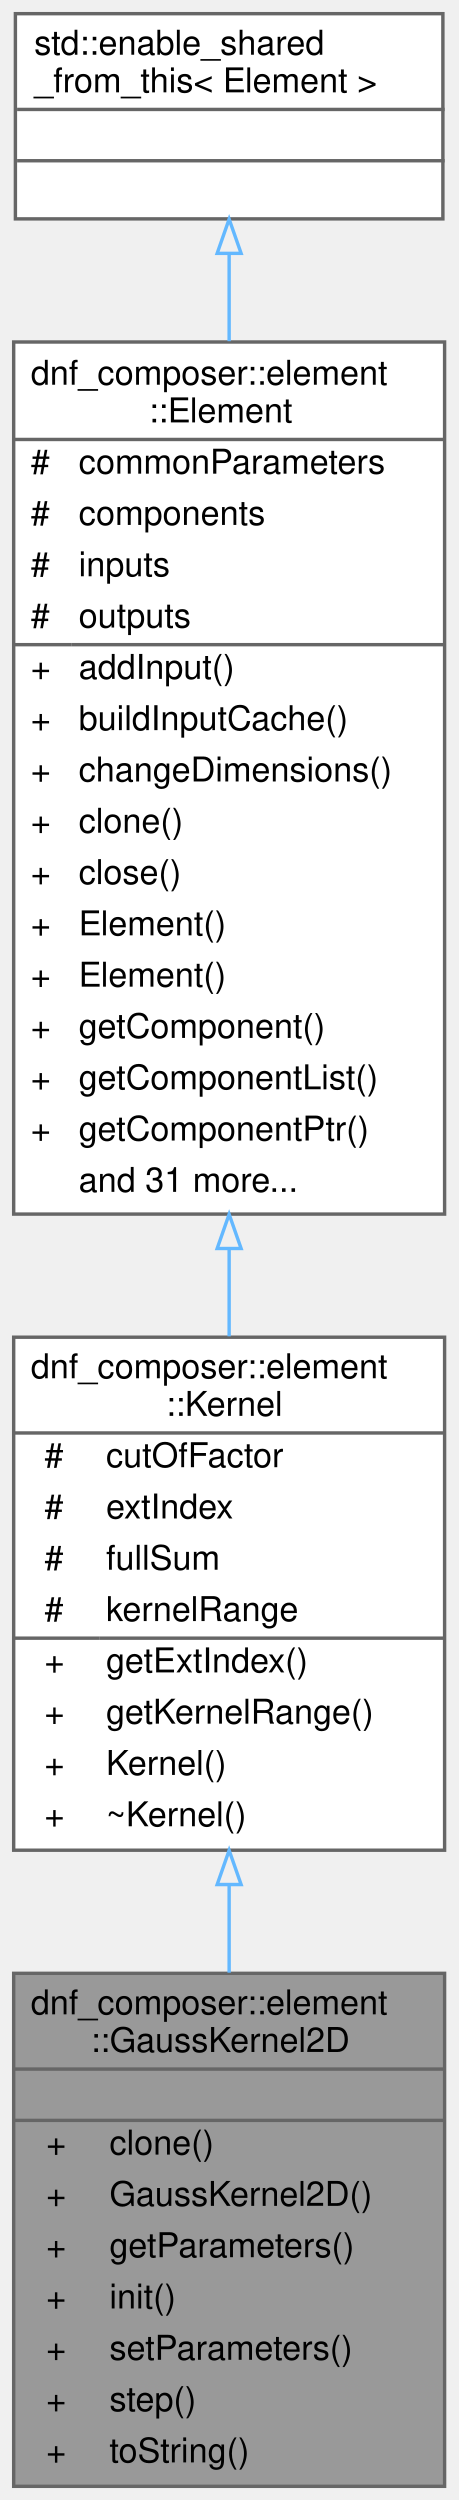
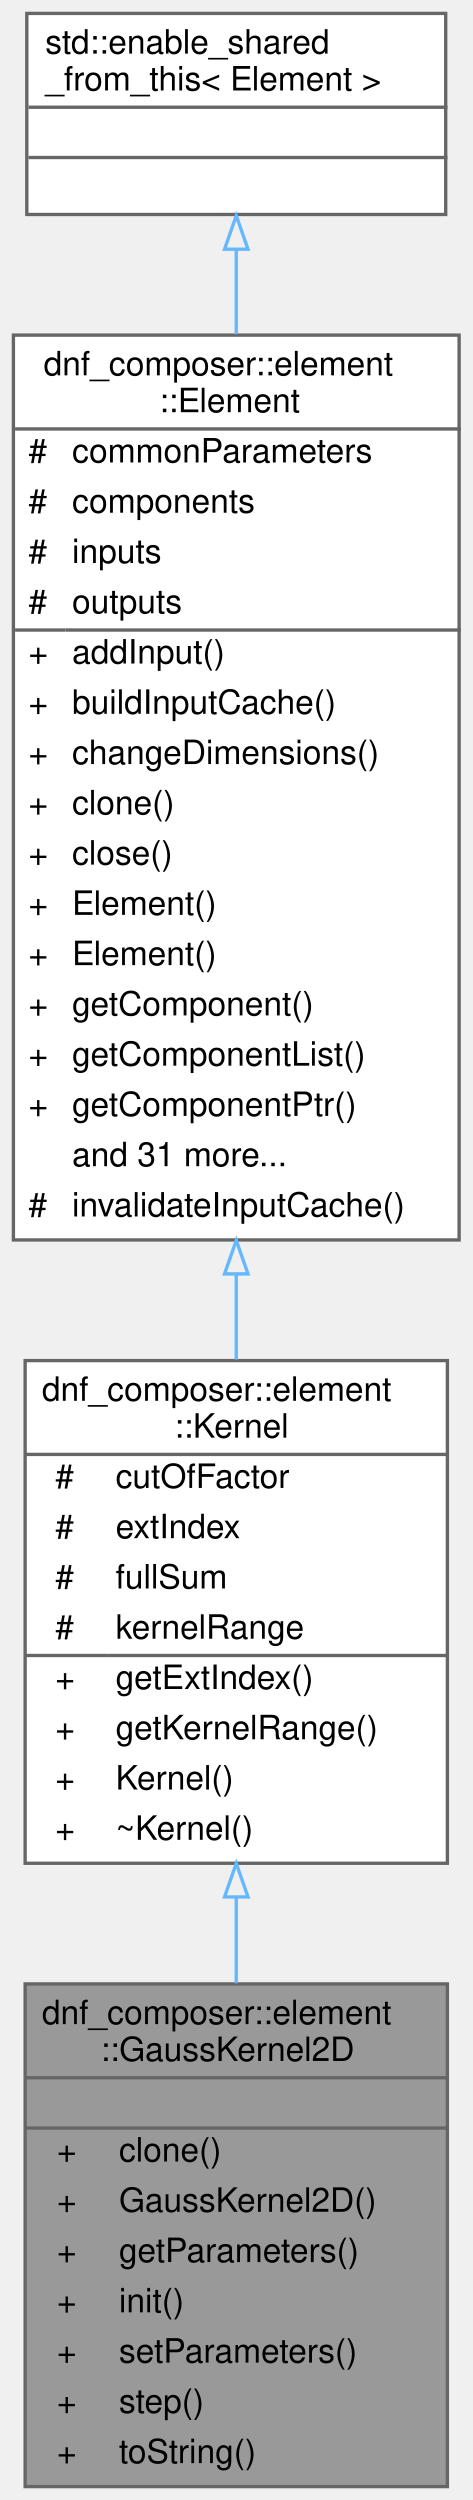
- <svg xmlns="http://www.w3.org/2000/svg" xmlns:xlink="http://www.w3.org/1999/xlink" width="134pt" height="731pt" viewBox="0.00 0.00 134.00 731.00">
-   <g id="graph0" class="graph" transform="scale(1 1) rotate(0) translate(4 727)">
+ <svg xmlns="http://www.w3.org/2000/svg" xmlns:xlink="http://www.w3.org/1999/xlink" width="141pt" height="746pt" viewBox="0.00 0.00 141.00 746.00">
+   <g id="graph0" class="graph" transform="scale(1 1) rotate(0) translate(4 742)">
    <g id="Node000001" class="node">
      <g id="a_Node000001">
        <a xlink:title=" ">
-           <polygon fill="#999999" stroke="transparent" points="126,-150 0,-150 0,0 126,0 126,-150" />
-           <text text-anchor="start" x="5" y="-138" font-family="Helvetica,sans-Serif" font-size="10.00">dnf_composer::element</text>
-           <text text-anchor="start" x="22.5" y="-127" font-family="Helvetica,sans-Serif" font-size="10.00">::GaussKernel2D</text>
-           <text text-anchor="start" x="61" y="-112" font-family="Helvetica,sans-Serif" font-size="10.00"> </text>
-           <text text-anchor="start" x="9.5" y="-97" font-family="Helvetica,sans-Serif" font-size="10.00">+</text>
-           <text text-anchor="start" x="28" y="-97" font-family="Helvetica,sans-Serif" font-size="10.00">clone()</text>
-           <text text-anchor="start" x="9.5" y="-82" font-family="Helvetica,sans-Serif" font-size="10.00">+</text>
-           <text text-anchor="start" x="28" y="-82" font-family="Helvetica,sans-Serif" font-size="10.00">GaussKernel2D()</text>
-           <text text-anchor="start" x="9.5" y="-67" font-family="Helvetica,sans-Serif" font-size="10.00">+</text>
-           <text text-anchor="start" x="28" y="-67" font-family="Helvetica,sans-Serif" font-size="10.00">getParameters()</text>
-           <text text-anchor="start" x="9.5" y="-52" font-family="Helvetica,sans-Serif" font-size="10.00">+</text>
-           <text text-anchor="start" x="28" y="-52" font-family="Helvetica,sans-Serif" font-size="10.00">init()</text>
-           <text text-anchor="start" x="9.5" y="-37" font-family="Helvetica,sans-Serif" font-size="10.00">+</text>
-           <text text-anchor="start" x="28" y="-37" font-family="Helvetica,sans-Serif" font-size="10.00">setParameters()</text>
-           <text text-anchor="start" x="9.5" y="-22" font-family="Helvetica,sans-Serif" font-size="10.00">+</text>
-           <text text-anchor="start" x="28" y="-22" font-family="Helvetica,sans-Serif" font-size="10.00">step()</text>
-           <text text-anchor="start" x="9.5" y="-7" font-family="Helvetica,sans-Serif" font-size="10.00">+</text>
-           <text text-anchor="start" x="28" y="-7" font-family="Helvetica,sans-Serif" font-size="10.00">toString()</text>
-           <polygon fill="#666666" stroke="#666666" points="0,-122 0,-122 126,-122 126,-122 0,-122" />
-           <polygon fill="#666666" stroke="#666666" points="0,-107 0,-107 126,-107 126,-107 0,-107" />
-           <polygon fill="none" stroke="#666666" points="0,0 0,-150 126,-150 126,0 0,0" />
+           <polygon fill="#999999" stroke="transparent" points="129.5,-150 3.5,-150 3.5,0 129.5,0 129.5,-150" />
+           <text text-anchor="start" x="8.5" y="-138" font-family="Helvetica,sans-Serif" font-size="10.00">dnf_composer::element</text>
+           <text text-anchor="start" x="26" y="-127" font-family="Helvetica,sans-Serif" font-size="10.00">::GaussKernel2D</text>
+           <text text-anchor="start" x="64.5" y="-112" font-family="Helvetica,sans-Serif" font-size="10.00"> </text>
+           <text text-anchor="start" x="13" y="-97" font-family="Helvetica,sans-Serif" font-size="10.00">+</text>
+           <text text-anchor="start" x="31.5" y="-97" font-family="Helvetica,sans-Serif" font-size="10.00">clone()</text>
+           <text text-anchor="start" x="13" y="-82" font-family="Helvetica,sans-Serif" font-size="10.00">+</text>
+           <text text-anchor="start" x="31.5" y="-82" font-family="Helvetica,sans-Serif" font-size="10.00">GaussKernel2D()</text>
+           <text text-anchor="start" x="13" y="-67" font-family="Helvetica,sans-Serif" font-size="10.00">+</text>
+           <text text-anchor="start" x="31.5" y="-67" font-family="Helvetica,sans-Serif" font-size="10.00">getParameters()</text>
+           <text text-anchor="start" x="13" y="-52" font-family="Helvetica,sans-Serif" font-size="10.00">+</text>
+           <text text-anchor="start" x="31.5" y="-52" font-family="Helvetica,sans-Serif" font-size="10.00">init()</text>
+           <text text-anchor="start" x="13" y="-37" font-family="Helvetica,sans-Serif" font-size="10.00">+</text>
+           <text text-anchor="start" x="31.5" y="-37" font-family="Helvetica,sans-Serif" font-size="10.00">setParameters()</text>
+           <text text-anchor="start" x="13" y="-22" font-family="Helvetica,sans-Serif" font-size="10.00">+</text>
+           <text text-anchor="start" x="31.5" y="-22" font-family="Helvetica,sans-Serif" font-size="10.00">step()</text>
+           <text text-anchor="start" x="13" y="-7" font-family="Helvetica,sans-Serif" font-size="10.00">+</text>
+           <text text-anchor="start" x="31.5" y="-7" font-family="Helvetica,sans-Serif" font-size="10.00">toString()</text>
+           <polygon fill="#666666" stroke="#666666" points="3.5,-122 3.5,-122 129.5,-122 129.5,-122 3.5,-122" />
+           <polygon fill="#666666" stroke="#666666" points="3.5,-107 3.5,-107 129.5,-107 129.5,-107 3.5,-107" />
+           <polygon fill="none" stroke="#666666" points="3.5,0 3.5,-150 129.5,-150 129.5,0 3.5,0" />
        </a>
      </g>
    </g>
    <g id="Node000002" class="node">
      <g id="a_Node000002">
        <a xlink:href="classdnf__composer_1_1element_1_1Kernel.html" target="_top" xlink:title="Abstract base class for all convolution-based interaction kernels.">
-           <polygon fill="white" stroke="transparent" points="126,-336 0,-336 0,-186 126,-186 126,-336" />
-           <text text-anchor="start" x="5" y="-324" font-family="Helvetica,sans-Serif" font-size="10.00">dnf_composer::element</text>
-           <text text-anchor="start" x="44.5" y="-313" font-family="Helvetica,sans-Serif" font-size="10.00">::Kernel</text>
-           <text text-anchor="start" x="9" y="-298" font-family="Helvetica,sans-Serif" font-size="10.00">#</text>
-           <text text-anchor="start" x="27" y="-298" font-family="Helvetica,sans-Serif" font-size="10.00">cutOfFactor</text>
-           <text text-anchor="start" x="9" y="-283" font-family="Helvetica,sans-Serif" font-size="10.00">#</text>
-           <text text-anchor="start" x="27" y="-283" font-family="Helvetica,sans-Serif" font-size="10.00">extIndex</text>
-           <text text-anchor="start" x="9" y="-268" font-family="Helvetica,sans-Serif" font-size="10.00">#</text>
-           <text text-anchor="start" x="27" y="-268" font-family="Helvetica,sans-Serif" font-size="10.00">fullSum</text>
-           <text text-anchor="start" x="9" y="-253" font-family="Helvetica,sans-Serif" font-size="10.00">#</text>
-           <text text-anchor="start" x="27" y="-253" font-family="Helvetica,sans-Serif" font-size="10.00">kernelRange</text>
-           <text text-anchor="start" x="9" y="-238" font-family="Helvetica,sans-Serif" font-size="10.00">+</text>
-           <text text-anchor="start" x="27" y="-238" font-family="Helvetica,sans-Serif" font-size="10.00">getExtIndex()</text>
-           <text text-anchor="start" x="9" y="-223" font-family="Helvetica,sans-Serif" font-size="10.00">+</text>
-           <text text-anchor="start" x="27" y="-223" font-family="Helvetica,sans-Serif" font-size="10.00">getKernelRange()</text>
-           <text text-anchor="start" x="9" y="-208" font-family="Helvetica,sans-Serif" font-size="10.00">+</text>
-           <text text-anchor="start" x="27" y="-208" font-family="Helvetica,sans-Serif" font-size="10.00">Kernel()</text>
-           <text text-anchor="start" x="9" y="-193" font-family="Helvetica,sans-Serif" font-size="10.00">+</text>
-           <text text-anchor="start" x="27" y="-193" font-family="Helvetica,sans-Serif" font-size="10.00">~Kernel()</text>
-           <polygon fill="#666666" stroke="#666666" points="0,-308 0,-308 126,-308 126,-308 0,-308" />
-           <polygon fill="#666666" stroke="#666666" points="0,-248 0,-248 25,-248 25,-248 0,-248" />
-           <polygon fill="#666666" stroke="#666666" points="25,-248 25,-248 126,-248 126,-248 25,-248" />
-           <polygon fill="none" stroke="#666666" points="0,-186 0,-336 126,-336 126,-186 0,-186" />
+           <polygon fill="white" stroke="transparent" points="129.5,-336 3.5,-336 3.5,-186 129.5,-186 129.5,-336" />
+           <text text-anchor="start" x="8.5" y="-324" font-family="Helvetica,sans-Serif" font-size="10.00">dnf_composer::element</text>
+           <text text-anchor="start" x="48" y="-313" font-family="Helvetica,sans-Serif" font-size="10.00">::Kernel</text>
+           <text text-anchor="start" x="12.5" y="-298" font-family="Helvetica,sans-Serif" font-size="10.00">#</text>
+           <text text-anchor="start" x="30.5" y="-298" font-family="Helvetica,sans-Serif" font-size="10.00">cutOfFactor</text>
+           <text text-anchor="start" x="12.5" y="-283" font-family="Helvetica,sans-Serif" font-size="10.00">#</text>
+           <text text-anchor="start" x="30.5" y="-283" font-family="Helvetica,sans-Serif" font-size="10.00">extIndex</text>
+           <text text-anchor="start" x="12.5" y="-268" font-family="Helvetica,sans-Serif" font-size="10.00">#</text>
+           <text text-anchor="start" x="30.5" y="-268" font-family="Helvetica,sans-Serif" font-size="10.00">fullSum</text>
+           <text text-anchor="start" x="12.5" y="-253" font-family="Helvetica,sans-Serif" font-size="10.00">#</text>
+           <text text-anchor="start" x="30.5" y="-253" font-family="Helvetica,sans-Serif" font-size="10.00">kernelRange</text>
+           <text text-anchor="start" x="12.5" y="-238" font-family="Helvetica,sans-Serif" font-size="10.00">+</text>
+           <text text-anchor="start" x="30.5" y="-238" font-family="Helvetica,sans-Serif" font-size="10.00">getExtIndex()</text>
+           <text text-anchor="start" x="12.5" y="-223" font-family="Helvetica,sans-Serif" font-size="10.00">+</text>
+           <text text-anchor="start" x="30.5" y="-223" font-family="Helvetica,sans-Serif" font-size="10.00">getKernelRange()</text>
+           <text text-anchor="start" x="12.5" y="-208" font-family="Helvetica,sans-Serif" font-size="10.00">+</text>
+           <text text-anchor="start" x="30.5" y="-208" font-family="Helvetica,sans-Serif" font-size="10.00">Kernel()</text>
+           <text text-anchor="start" x="12.5" y="-193" font-family="Helvetica,sans-Serif" font-size="10.00">+</text>
+           <text text-anchor="start" x="30.5" y="-193" font-family="Helvetica,sans-Serif" font-size="10.00">~Kernel()</text>
+           <polygon fill="#666666" stroke="#666666" points="3.5,-308 3.5,-308 129.5,-308 129.5,-308 3.5,-308" />
+           <polygon fill="#666666" stroke="#666666" points="3.5,-248 3.5,-248 28.5,-248 28.5,-248 3.5,-248" />
+           <polygon fill="#666666" stroke="#666666" points="28.5,-248 28.5,-248 129.5,-248 129.5,-248 28.5,-248" />
+           <polygon fill="none" stroke="#666666" points="3.5,-186 3.5,-336 129.5,-336 129.5,-186 3.5,-186" />
        </a>
      </g>
    </g>
    <g id="edge1_Node000001_Node000002" class="edge">
      <g id="a_edge1_Node000001_Node000002">
        <a xlink:title=" ">
-           <path fill="none" stroke="#63b8ff" d="M63,-175.93C63,-167.35 63,-158.66 63,-150.19" />
-           <polygon fill="none" stroke="#63b8ff" points="59.5,-175.96 63,-185.96 66.5,-175.96 59.5,-175.96" />
+           <path fill="none" stroke="#63b8ff" d="M66.5,-175.93C66.5,-167.35 66.5,-158.66 66.5,-150.19" />
+           <polygon fill="none" stroke="#63b8ff" points="63,-175.96 66.5,-185.96 70,-175.96 63,-175.96" />
        </a>
      </g>
    </g>
    <g id="Node000003" class="node">
      <g id="a_Node000003">
        <a xlink:href="classdnf__composer_1_1element_1_1Element.html" target="_top" xlink:title="Abstract base class for all simulation elements.">
-           <polygon fill="white" stroke="transparent" points="126,-627 0,-627 0,-372 126,-372 126,-627" />
-           <text text-anchor="start" x="5" y="-614.5" font-family="Helvetica,sans-Serif" font-size="10.00">dnf_composer::element</text>
-           <text text-anchor="start" x="39.5" y="-603.5" font-family="Helvetica,sans-Serif" font-size="10.00">::Element</text>
-           <text text-anchor="start" x="5" y="-588.5" font-family="Helvetica,sans-Serif" font-size="10.00">#</text>
-           <text text-anchor="start" x="19" y="-588.5" font-family="Helvetica,sans-Serif" font-size="10.00">commonParameters</text>
-           <text text-anchor="start" x="5" y="-573.5" font-family="Helvetica,sans-Serif" font-size="10.00">#</text>
-           <text text-anchor="start" x="19" y="-573.5" font-family="Helvetica,sans-Serif" font-size="10.00">components</text>
-           <text text-anchor="start" x="5" y="-558.5" font-family="Helvetica,sans-Serif" font-size="10.00">#</text>
-           <text text-anchor="start" x="19" y="-558.5" font-family="Helvetica,sans-Serif" font-size="10.00">inputs</text>
-           <text text-anchor="start" x="5" y="-543.5" font-family="Helvetica,sans-Serif" font-size="10.00">#</text>
-           <text text-anchor="start" x="19" y="-543.5" font-family="Helvetica,sans-Serif" font-size="10.00">outputs</text>
-           <text text-anchor="start" x="5" y="-528.5" font-family="Helvetica,sans-Serif" font-size="10.00">+</text>
-           <text text-anchor="start" x="19" y="-528.5" font-family="Helvetica,sans-Serif" font-size="10.00">addInput()</text>
-           <text text-anchor="start" x="5" y="-513.5" font-family="Helvetica,sans-Serif" font-size="10.00">+</text>
-           <text text-anchor="start" x="19" y="-513.5" font-family="Helvetica,sans-Serif" font-size="10.00">buildInputCache()</text>
-           <text text-anchor="start" x="5" y="-498.5" font-family="Helvetica,sans-Serif" font-size="10.00">+</text>
-           <text text-anchor="start" x="19" y="-498.5" font-family="Helvetica,sans-Serif" font-size="10.00">changeDimensions()</text>
-           <text text-anchor="start" x="5" y="-483.5" font-family="Helvetica,sans-Serif" font-size="10.00">+</text>
-           <text text-anchor="start" x="19" y="-483.5" font-family="Helvetica,sans-Serif" font-size="10.00">clone()</text>
-           <text text-anchor="start" x="5" y="-468.5" font-family="Helvetica,sans-Serif" font-size="10.00">+</text>
-           <text text-anchor="start" x="19" y="-468.5" font-family="Helvetica,sans-Serif" font-size="10.00">close()</text>
-           <text text-anchor="start" x="5" y="-453.5" font-family="Helvetica,sans-Serif" font-size="10.00">+</text>
-           <text text-anchor="start" x="19" y="-453.5" font-family="Helvetica,sans-Serif" font-size="10.00">Element()</text>
-           <text text-anchor="start" x="5" y="-438.5" font-family="Helvetica,sans-Serif" font-size="10.00">+</text>
-           <text text-anchor="start" x="19" y="-438.5" font-family="Helvetica,sans-Serif" font-size="10.00">Element()</text>
-           <text text-anchor="start" x="5" y="-423.5" font-family="Helvetica,sans-Serif" font-size="10.00">+</text>
-           <text text-anchor="start" x="19" y="-423.5" font-family="Helvetica,sans-Serif" font-size="10.00">getComponent()</text>
-           <text text-anchor="start" x="5" y="-408.5" font-family="Helvetica,sans-Serif" font-size="10.00">+</text>
-           <text text-anchor="start" x="19" y="-408.5" font-family="Helvetica,sans-Serif" font-size="10.00">getComponentList()</text>
-           <text text-anchor="start" x="5" y="-393.5" font-family="Helvetica,sans-Serif" font-size="10.00">+</text>
-           <text text-anchor="start" x="19" y="-393.5" font-family="Helvetica,sans-Serif" font-size="10.00">getComponentPtr()</text>
-           <text text-anchor="start" x="19" y="-378.5" font-family="Helvetica,sans-Serif" font-size="10.00">and 31 more...</text>
-           <polygon fill="#666666" stroke="#666666" points="0,-598.5 0,-598.5 126,-598.5 126,-598.5 0,-598.5" />
-           <polygon fill="#666666" stroke="#666666" points="0,-538.5 0,-538.5 17,-538.5 17,-538.5 0,-538.5" />
-           <polygon fill="#666666" stroke="#666666" points="17,-538.5 17,-538.5 126,-538.5 126,-538.5 17,-538.5" />
-           <polygon fill="none" stroke="#666666" points="0,-372 0,-627 126,-627 126,-372 0,-372" />
+           <polygon fill="white" stroke="transparent" points="133,-642 0,-642 0,-372 133,-372 133,-642" />
+           <text text-anchor="start" x="9" y="-630" font-family="Helvetica,sans-Serif" font-size="10.00">dnf_composer::element</text>
+           <text text-anchor="start" x="43.5" y="-619" font-family="Helvetica,sans-Serif" font-size="10.00">::Element</text>
+           <text text-anchor="start" x="4.5" y="-604" font-family="Helvetica,sans-Serif" font-size="10.00">#</text>
+           <text text-anchor="start" x="17.5" y="-604" font-family="Helvetica,sans-Serif" font-size="10.00">commonParameters</text>
+           <text text-anchor="start" x="4.5" y="-589" font-family="Helvetica,sans-Serif" font-size="10.00">#</text>
+           <text text-anchor="start" x="17.5" y="-589" font-family="Helvetica,sans-Serif" font-size="10.00">components</text>
+           <text text-anchor="start" x="4.5" y="-574" font-family="Helvetica,sans-Serif" font-size="10.00">#</text>
+           <text text-anchor="start" x="17.5" y="-574" font-family="Helvetica,sans-Serif" font-size="10.00">inputs</text>
+           <text text-anchor="start" x="4.5" y="-559" font-family="Helvetica,sans-Serif" font-size="10.00">#</text>
+           <text text-anchor="start" x="17.5" y="-559" font-family="Helvetica,sans-Serif" font-size="10.00">outputs</text>
+           <text text-anchor="start" x="4.5" y="-544" font-family="Helvetica,sans-Serif" font-size="10.00">+</text>
+           <text text-anchor="start" x="17.5" y="-544" font-family="Helvetica,sans-Serif" font-size="10.00">addInput()</text>
+           <text text-anchor="start" x="4.5" y="-529" font-family="Helvetica,sans-Serif" font-size="10.00">+</text>
+           <text text-anchor="start" x="17.5" y="-529" font-family="Helvetica,sans-Serif" font-size="10.00">buildInputCache()</text>
+           <text text-anchor="start" x="4.5" y="-514" font-family="Helvetica,sans-Serif" font-size="10.00">+</text>
+           <text text-anchor="start" x="17.5" y="-514" font-family="Helvetica,sans-Serif" font-size="10.00">changeDimensions()</text>
+           <text text-anchor="start" x="4.5" y="-499" font-family="Helvetica,sans-Serif" font-size="10.00">+</text>
+           <text text-anchor="start" x="17.5" y="-499" font-family="Helvetica,sans-Serif" font-size="10.00">clone()</text>
+           <text text-anchor="start" x="4.5" y="-484" font-family="Helvetica,sans-Serif" font-size="10.00">+</text>
+           <text text-anchor="start" x="17.5" y="-484" font-family="Helvetica,sans-Serif" font-size="10.00">close()</text>
+           <text text-anchor="start" x="4.5" y="-469" font-family="Helvetica,sans-Serif" font-size="10.00">+</text>
+           <text text-anchor="start" x="17.5" y="-469" font-family="Helvetica,sans-Serif" font-size="10.00">Element()</text>
+           <text text-anchor="start" x="4.5" y="-454" font-family="Helvetica,sans-Serif" font-size="10.00">+</text>
+           <text text-anchor="start" x="17.5" y="-454" font-family="Helvetica,sans-Serif" font-size="10.00">Element()</text>
+           <text text-anchor="start" x="4.5" y="-439" font-family="Helvetica,sans-Serif" font-size="10.00">+</text>
+           <text text-anchor="start" x="17.5" y="-439" font-family="Helvetica,sans-Serif" font-size="10.00">getComponent()</text>
+           <text text-anchor="start" x="4.5" y="-424" font-family="Helvetica,sans-Serif" font-size="10.00">+</text>
+           <text text-anchor="start" x="17.5" y="-424" font-family="Helvetica,sans-Serif" font-size="10.00">getComponentList()</text>
+           <text text-anchor="start" x="4.5" y="-409" font-family="Helvetica,sans-Serif" font-size="10.00">+</text>
+           <text text-anchor="start" x="17.5" y="-409" font-family="Helvetica,sans-Serif" font-size="10.00">getComponentPtr()</text>
+           <text text-anchor="start" x="17.5" y="-394" font-family="Helvetica,sans-Serif" font-size="10.00">and 31 more...</text>
+           <text text-anchor="start" x="4.5" y="-379" font-family="Helvetica,sans-Serif" font-size="10.00">#</text>
+           <text text-anchor="start" x="17.5" y="-379" font-family="Helvetica,sans-Serif" font-size="10.00">invalidateInputCache()</text>
+           <polygon fill="#666666" stroke="#666666" points="0.5,-614 0.5,-614 133.5,-614 133.5,-614 0.5,-614" />
+           <polygon fill="#666666" stroke="#666666" points="0.5,-554 0.5,-554 15.5,-554 15.5,-554 0.5,-554" />
+           <polygon fill="#666666" stroke="#666666" points="15.5,-554 15.5,-554 133.5,-554 133.5,-554 15.5,-554" />
+           <polygon fill="none" stroke="#666666" points="0,-372 0,-642 133,-642 133,-372 0,-372" />
        </a>
      </g>
    </g>
    <g id="edge2_Node000002_Node000003" class="edge">
      <g id="a_edge2_Node000002_Node000003">
        <a xlink:title=" ">
-           <path fill="none" stroke="#63b8ff" d="M63,-361.7C63,-353.01 63,-344.46 63,-336.25" />
-           <polygon fill="none" stroke="#63b8ff" points="59.5,-361.94 63,-371.94 66.5,-361.94 59.5,-361.94" />
+           <path fill="none" stroke="#63b8ff" d="M66.5,-361.64C66.5,-352.98 66.5,-344.47 66.5,-336.3" />
+           <polygon fill="none" stroke="#63b8ff" points="63,-361.87 66.5,-371.87 70,-361.87 63,-361.87" />
        </a>
      </g>
    </g>
    <g id="Node000004" class="node">
      <g id="a_Node000004">
        <a xlink:title=" ">
-           <polygon fill="white" stroke="transparent" points="125.5,-723 0.5,-723 0.5,-663 125.5,-663 125.5,-723" />
-           <text text-anchor="start" x="6" y="-711" font-family="Helvetica,sans-Serif" font-size="10.00">std::enable_shared</text>
-           <text text-anchor="start" x="6" y="-700" font-family="Helvetica,sans-Serif" font-size="10.00">_from_this&lt; Element &gt;</text>
-           <text text-anchor="start" x="61.5" y="-685" font-family="Helvetica,sans-Serif" font-size="10.00"> </text>
-           <text text-anchor="start" x="61.5" y="-670" font-family="Helvetica,sans-Serif" font-size="10.00"> </text>
-           <polygon fill="#666666" stroke="#666666" points="1,-695 1,-695 126,-695 126,-695 1,-695" />
-           <polygon fill="#666666" stroke="#666666" points="1,-680 1,-680 126,-680 126,-680 1,-680" />
-           <polygon fill="none" stroke="#666666" points="0.5,-663 0.5,-723 125.5,-723 125.5,-663 0.5,-663" />
+           <polygon fill="white" stroke="transparent" points="129,-738 4,-738 4,-678 129,-678 129,-738" />
+           <text text-anchor="start" x="9.5" y="-726" font-family="Helvetica,sans-Serif" font-size="10.00">std::enable_shared</text>
+           <text text-anchor="start" x="9.5" y="-715" font-family="Helvetica,sans-Serif" font-size="10.00">_from_this&lt; Element &gt;</text>
+           <text text-anchor="start" x="65" y="-700" font-family="Helvetica,sans-Serif" font-size="10.00"> </text>
+           <text text-anchor="start" x="65" y="-685" font-family="Helvetica,sans-Serif" font-size="10.00"> </text>
+           <polygon fill="#666666" stroke="#666666" points="4.5,-710 4.5,-710 129.5,-710 129.5,-710 4.5,-710" />
+           <polygon fill="#666666" stroke="#666666" points="4.5,-695 4.5,-695 129.5,-695 129.5,-695 4.5,-695" />
+           <polygon fill="none" stroke="#666666" points="4,-678 4,-738 129,-738 129,-678 4,-678" />
        </a>
      </g>
    </g>
    <g id="edge3_Node000003_Node000004" class="edge">
      <g id="a_edge3_Node000003_Node000004">
        <a xlink:title=" ">
-           <path fill="none" stroke="#63b8ff" d="M63,-652.74C63,-644.9 63,-636.27 63,-627.23" />
-           <polygon fill="none" stroke="#63b8ff" points="59.5,-652.92 63,-662.92 66.5,-652.92 59.5,-652.92" />
+           <path fill="none" stroke="#63b8ff" d="M66.5,-667.56C66.5,-659.79 66.5,-651.24 66.5,-642.26" />
+           <polygon fill="none" stroke="#63b8ff" points="63,-667.64 66.5,-677.64 70,-667.64 63,-667.64" />
        </a>
      </g>
    </g>
  </g>
</svg>
